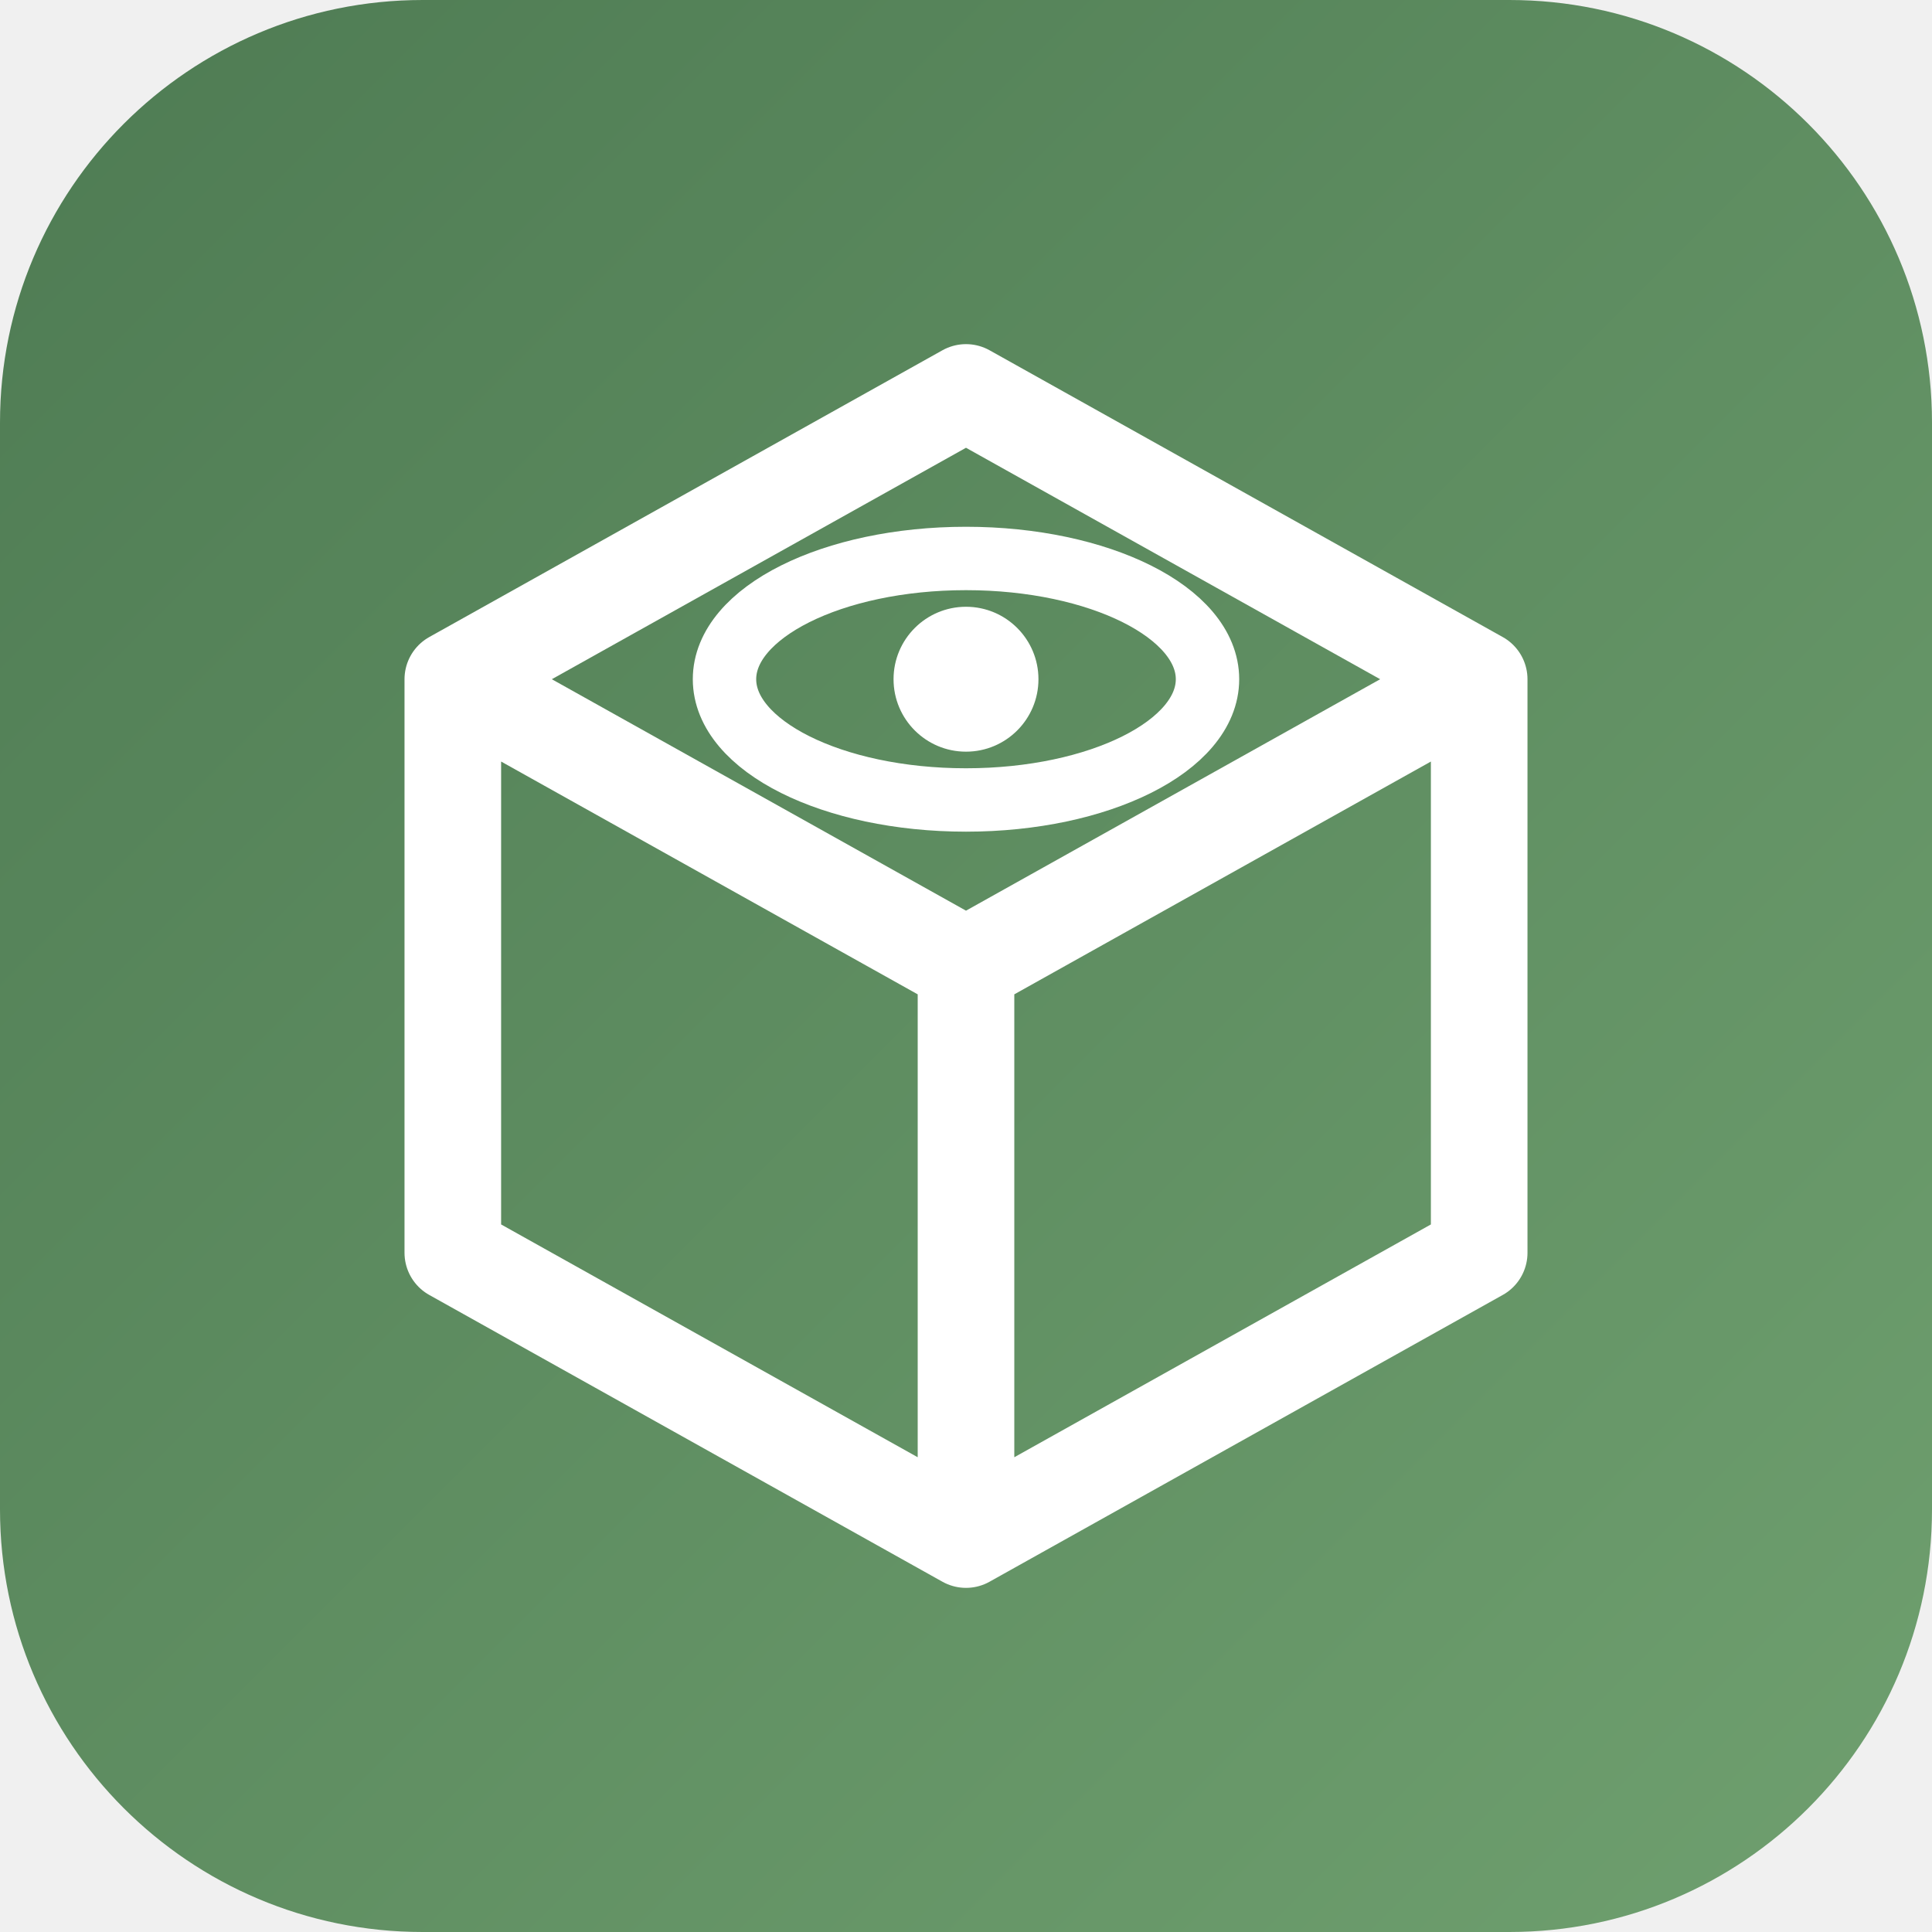
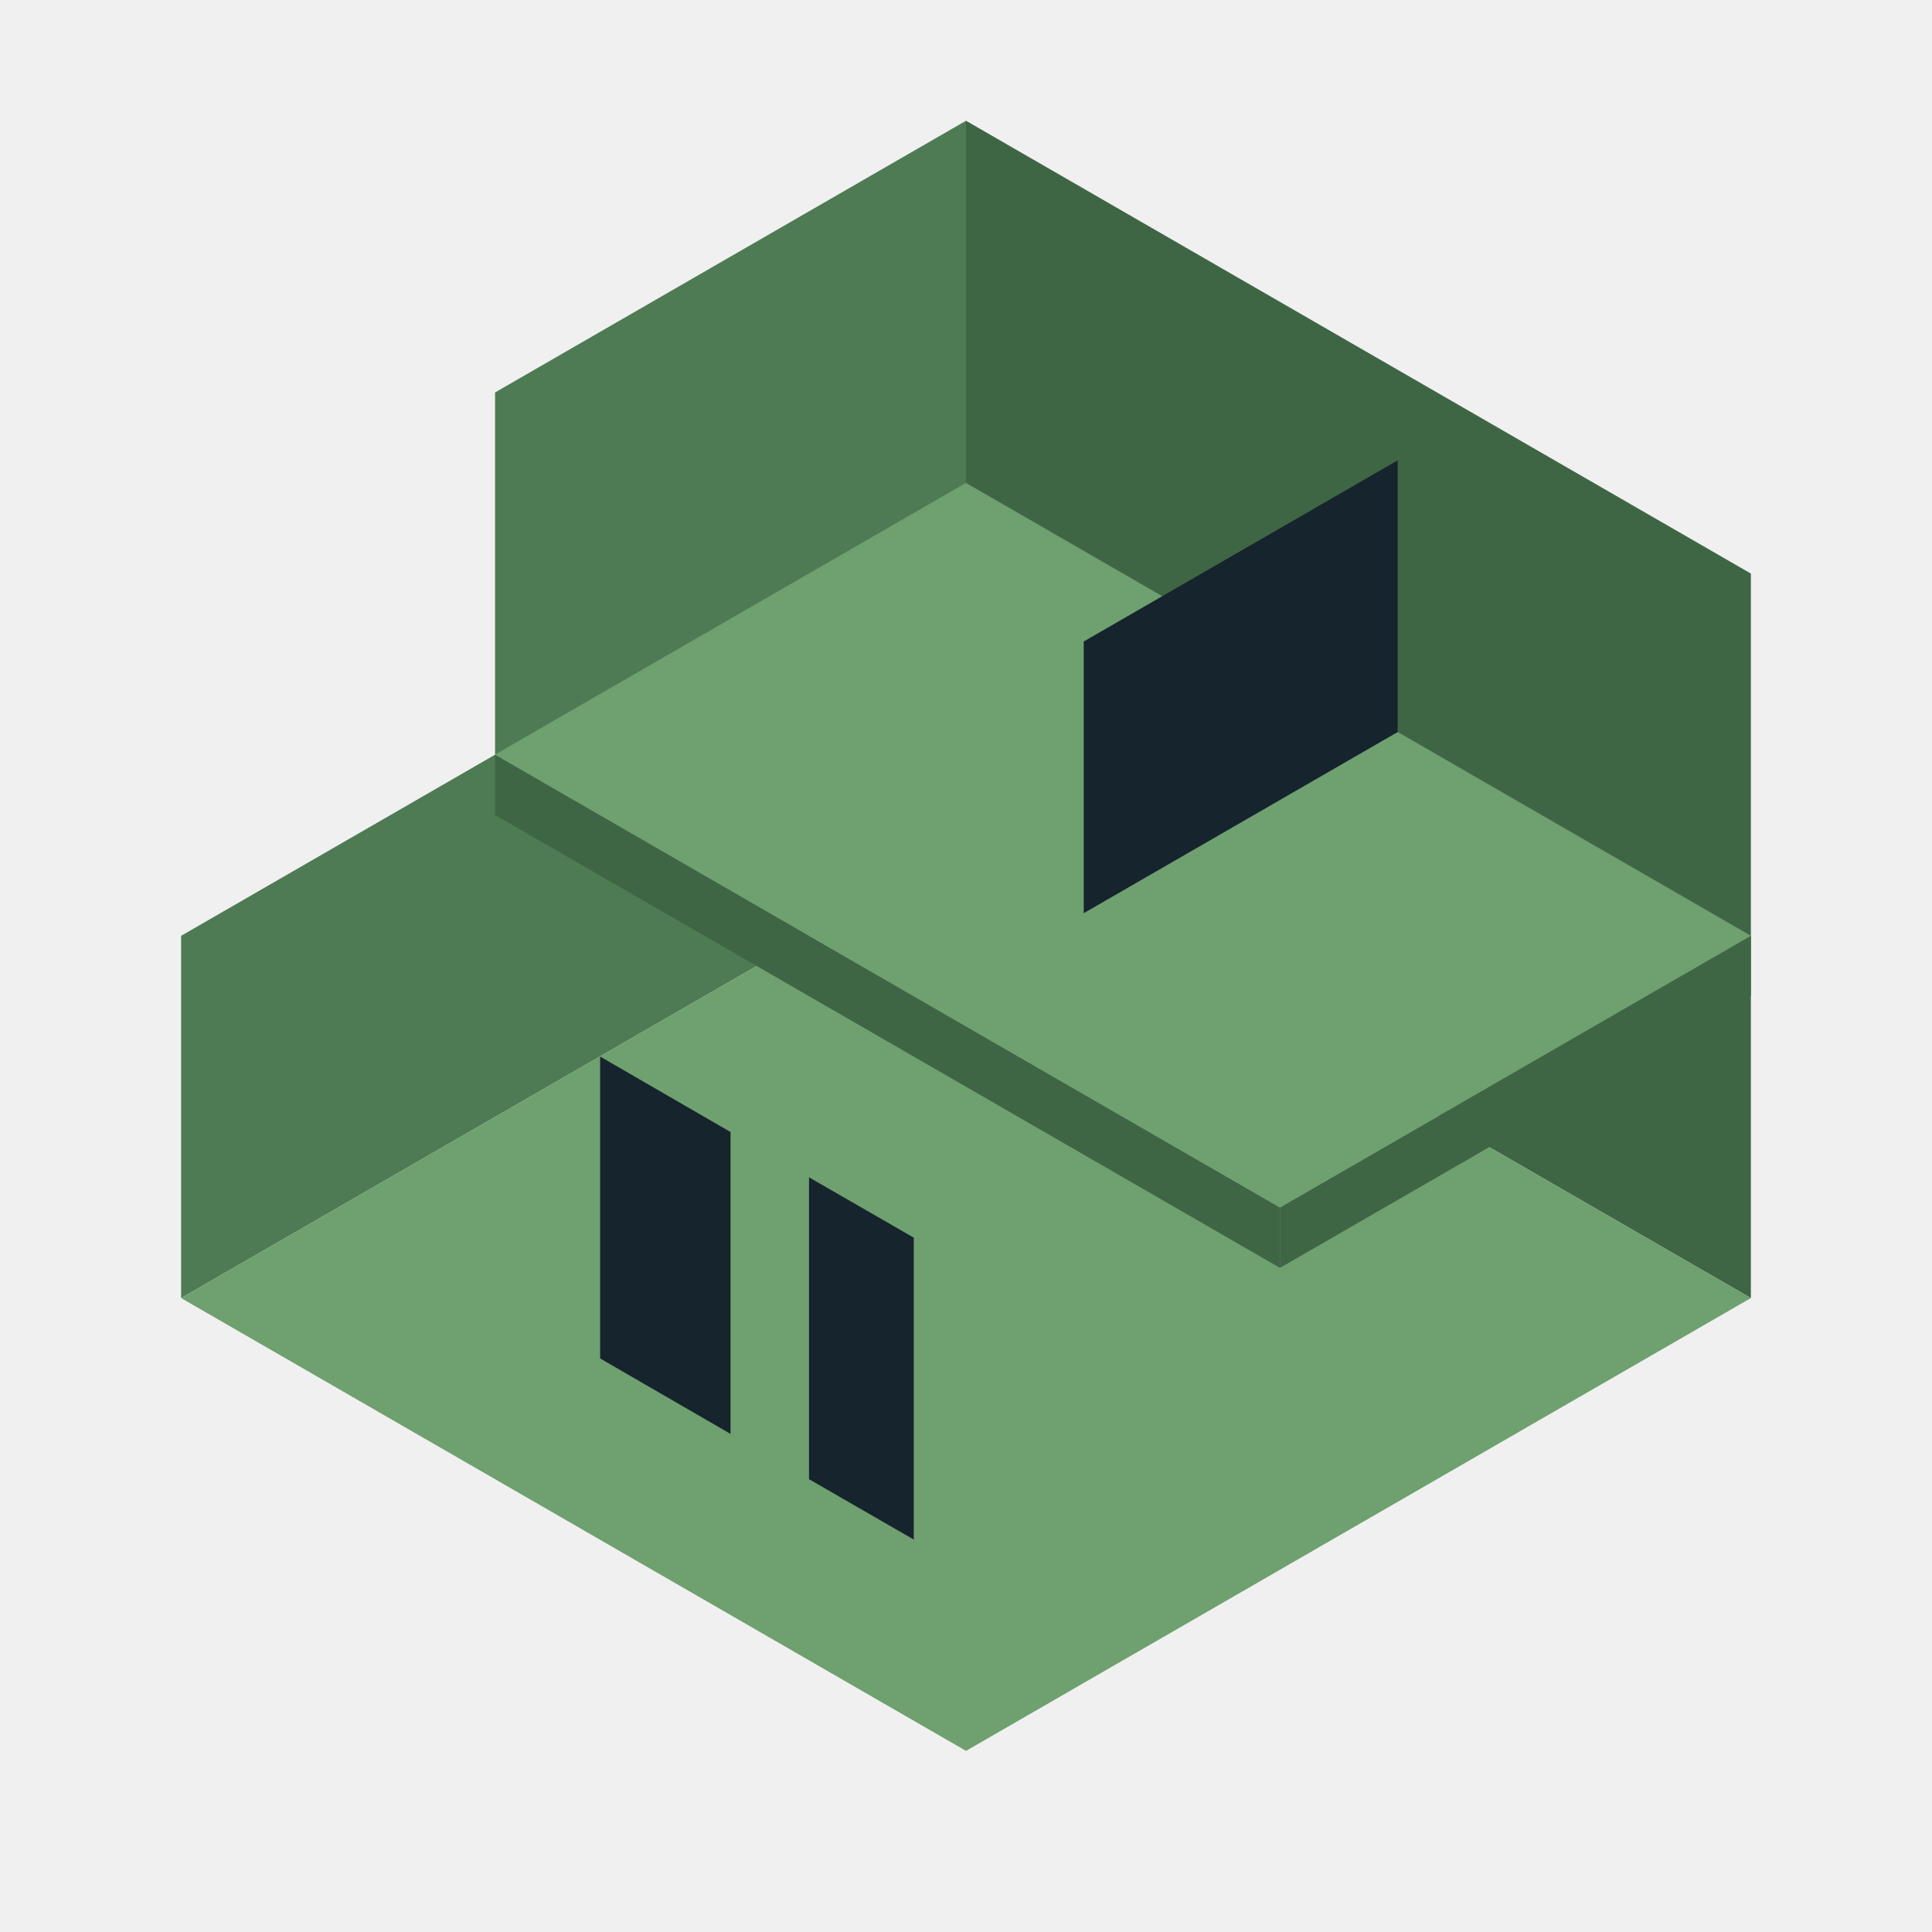
- <svg xmlns="http://www.w3.org/2000/svg" viewBox="0 0 64.00 64.00" width="64.00" height="64.00" role="img" aria-labelledby="t">
-   <defs>
-     <linearGradient id="g" x1="0" y1="0" x2="1" y2="1">
-       <stop offset="0" stop-color="#4E7B53" />
-       <stop offset="1" stop-color="#6FA06F" />
-     </linearGradient>
-   </defs>
-   <rect x="0" y="0" width="64" height="64" rx="14.00" fill="url(#g)" />
-   <path d="M32.00 13.00 L49.00 22.50 L49.00 41.50 L32.00 51.00 L15.00 41.50 L15.00 22.50 Z M15.00 22.50 L32.00 32.00 L49.00 22.50 M32.00 32.00 L32.00 51.00" fill="none" stroke="#FFFFFF" stroke-width="3.20" stroke-linejoin="round" stroke-linecap="round" />
-   <ellipse cx="32.00" cy="22.50" rx="8.00" ry="4.00" fill="none" stroke="#FFFFFF" stroke-width="2.10" />
-   <circle cx="32.00" cy="22.50" r="2.40" fill="#FFFFFF" />
+ <svg xmlns="http://www.w3.org/2000/svg" viewBox="8 8 64 64" role="img" aria-label="Logo Virtuelle Touren">
+   <path d="M14 51L40 36L40 24L14 39Z" fill="#4E7B53" />
+   <path d="M40 36L66 51L66 39L40 24Z" fill="#3f6644" />
+   <path d="M40 36L66 51L40 66L14 51Z" fill="#6FA06F" />
+   <path d="M27.88 53L32.2 55.5L32.2 45.5L27.88 43Z" fill="#16242E" />
+   <path d="M34.8 57L38.27 59L38.27 49L34.8 47Z" fill="#16242E" />
+   <path d="M24.4 33L50.4 48L50.4 50L24.4 35Z" fill="#3f6644" />
+   <path d="M50.4 48L66 39L66 41L50.4 50Z" fill="#3f6644" />
+   <path d="M40 24L66 39L50.4 48L24.4 33Z" fill="#6FA06F" />
+   <path d="M24.4 33L40 24L40 12L24.4 21Z" fill="#4E7B53" />
+   <path d="M40 24L66 39L66 27L40 12Z" fill="#3f6644" />
+   <path d="M54.3 32.25L43.9 38.25L43.9 29.25L54.3 23.25Z" fill="#16242E" />
</svg>
